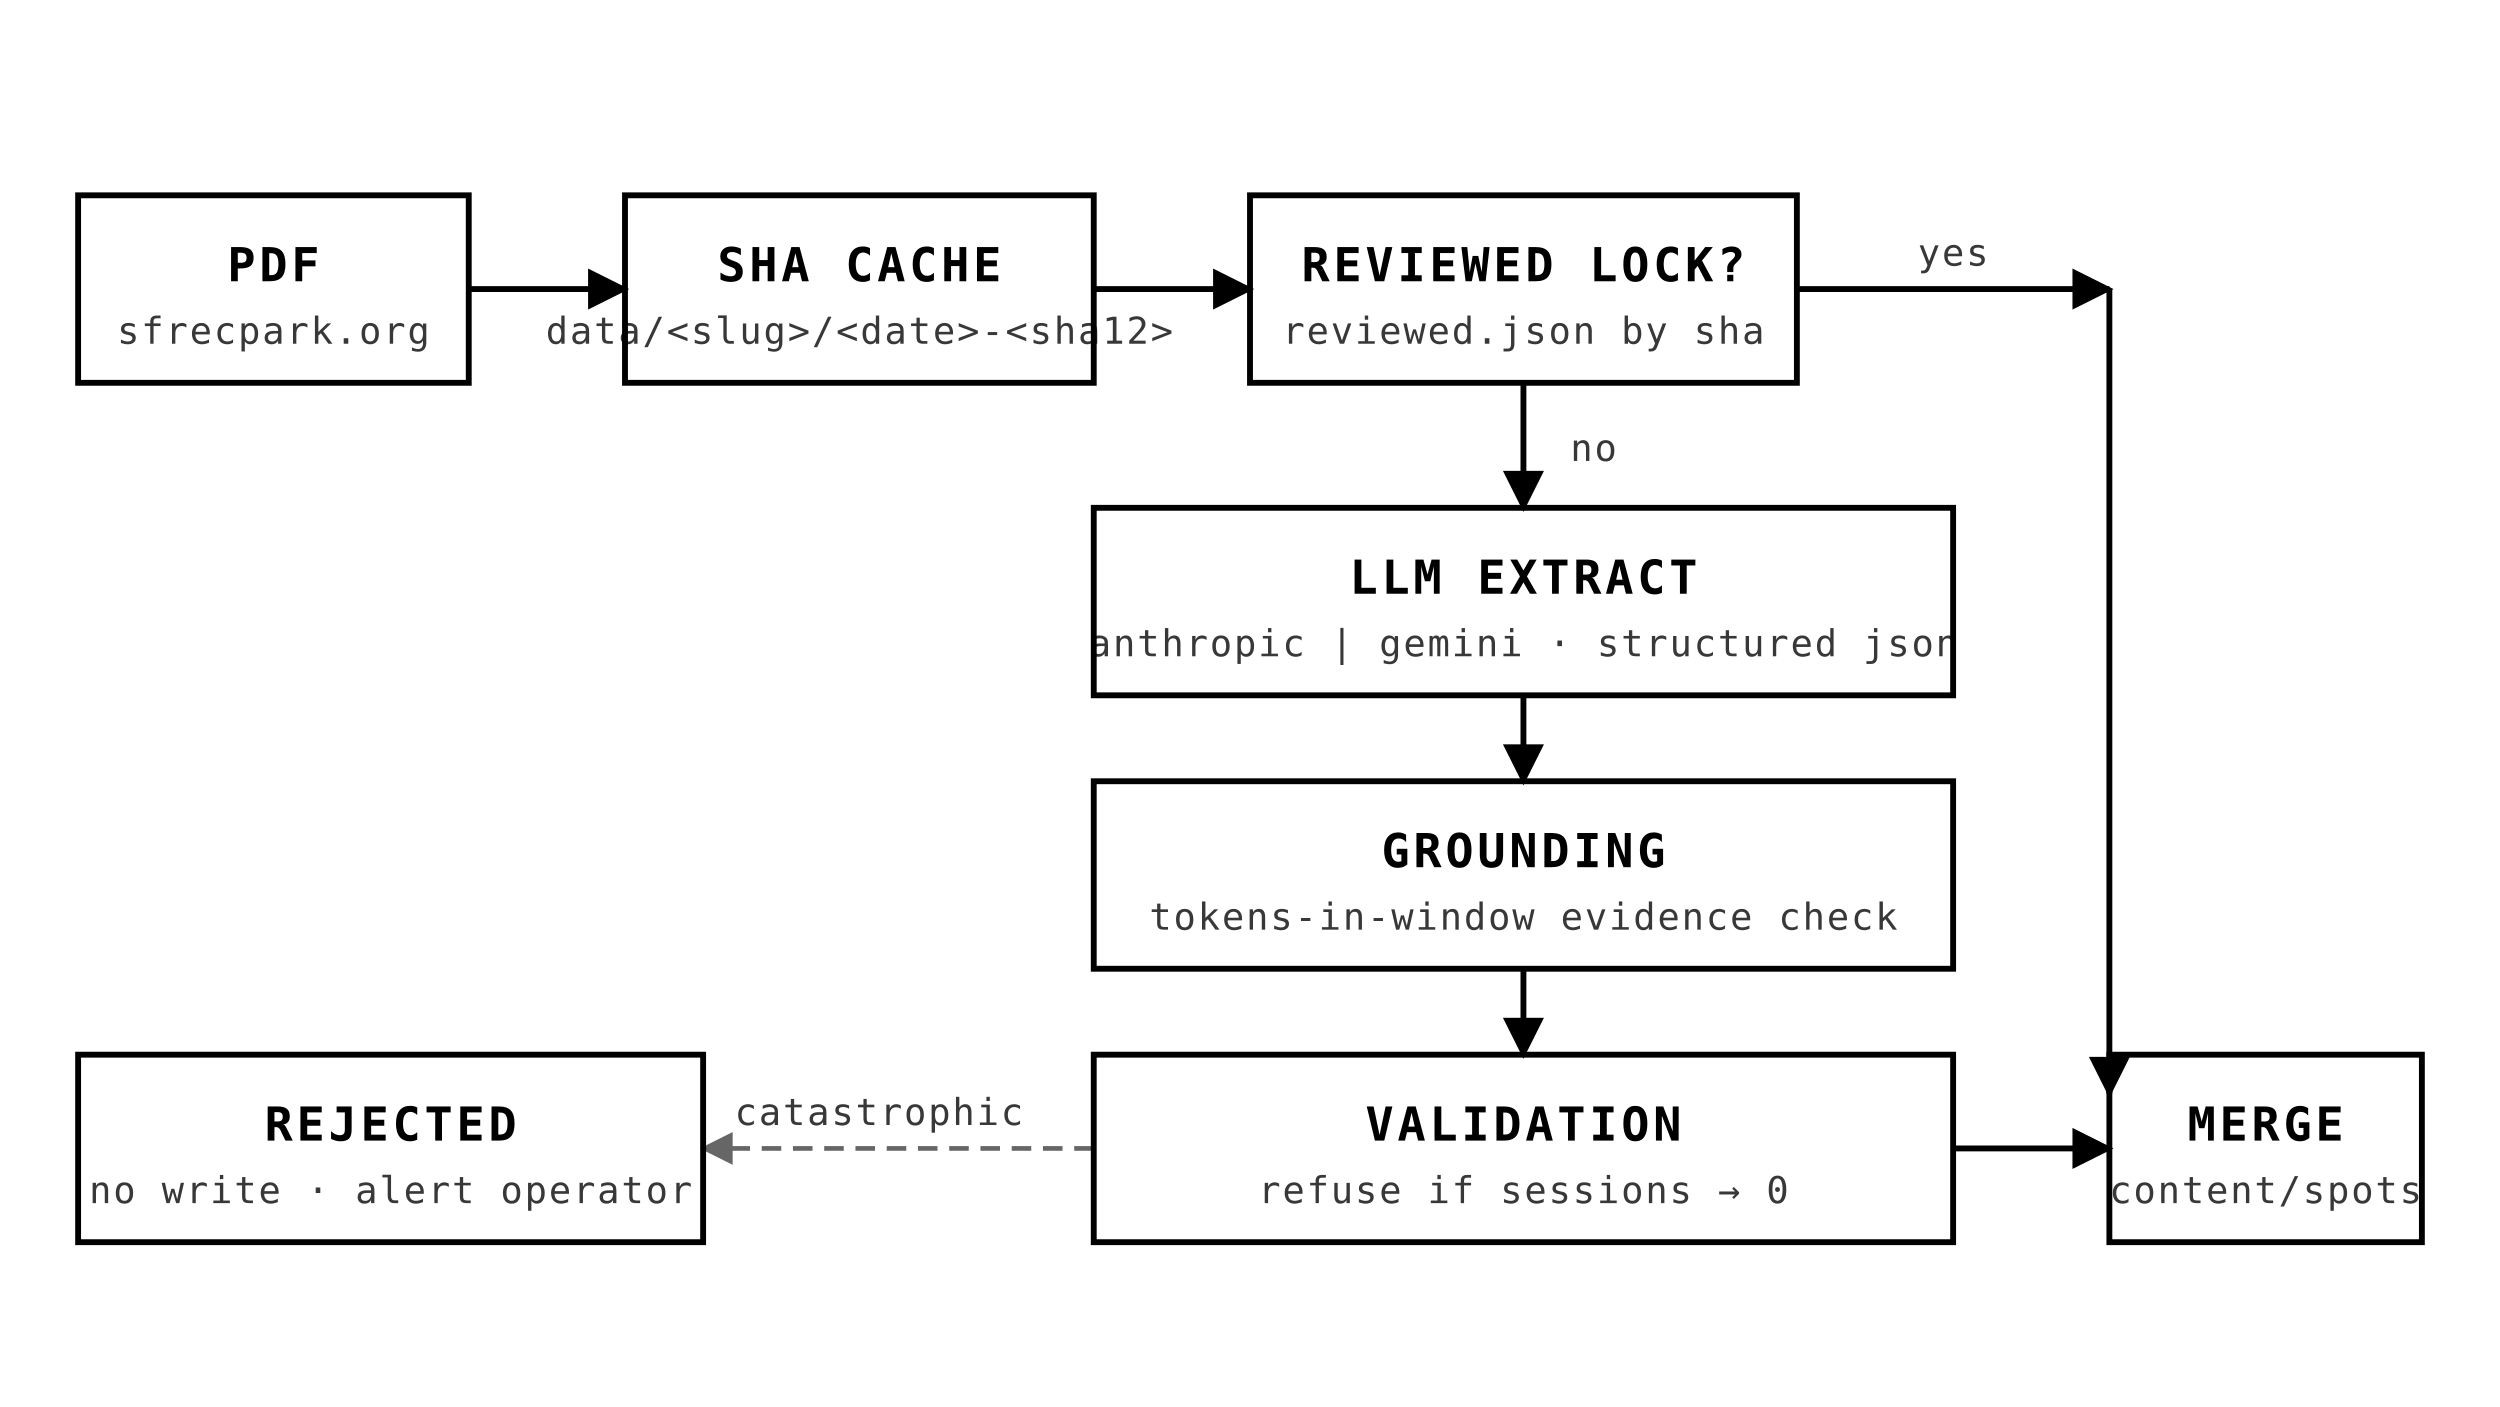
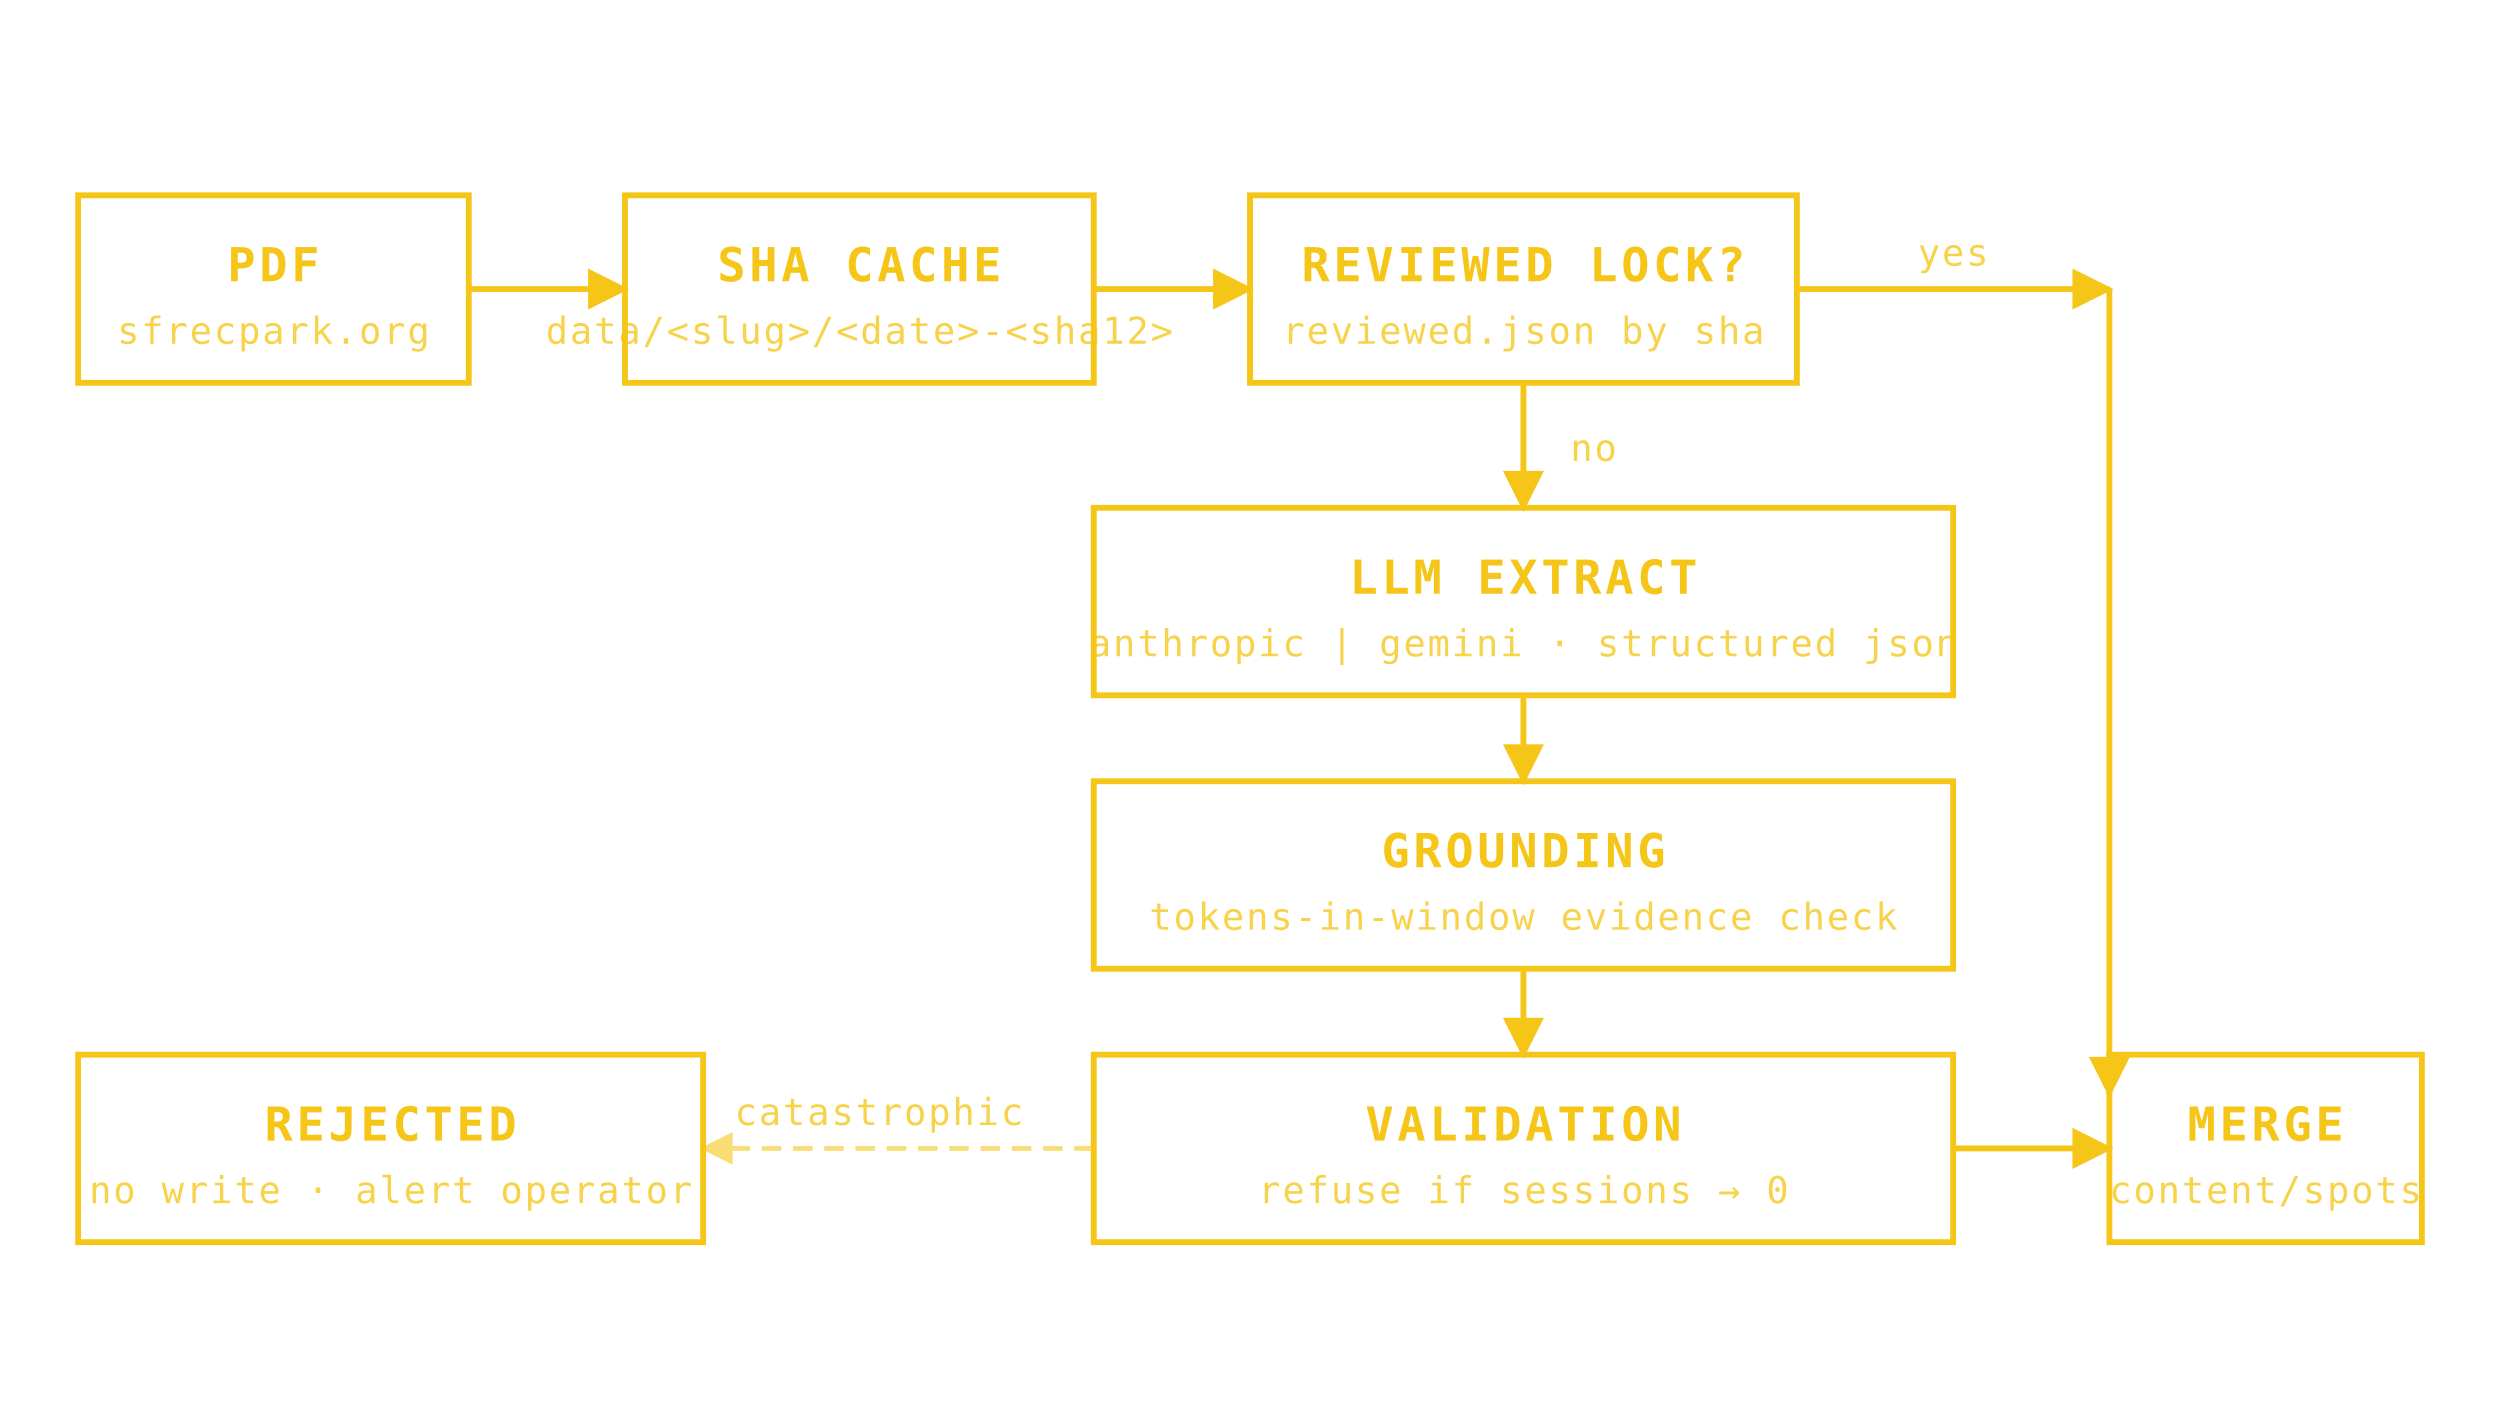
<svg xmlns="http://www.w3.org/2000/svg" viewBox="0 0 640 360" role="img" aria-labelledby="pdf-title pdf-desc">
  <style>
-     .b { fill: none; stroke: currentColor; stroke-width: 1.5; }
-     .t { fill: currentColor; font-family: ui-monospace, "Share Tech Mono", SFMono-Regular, Menlo, Consolas, monospace; font-size: 11px; letter-spacing: 0.05em; }
+     .b { fill: none; stroke: #f5c518; stroke-width: 1.5; }
+     .t { fill: #f5c518; font-family: ui-monospace, "Share Tech Mono", SFMono-Regular, Menlo, Consolas, monospace; font-size: 11px; letter-spacing: 0.05em; }
    .tl { font-size: 12px; font-weight: 700; letter-spacing: 0.08em; }
    .ts { font-size: 9.5px; opacity: 0.78; }
-     .a { fill: none; stroke: currentColor; stroke-width: 1.5; marker-end: url(#arr); }
-     .ax { fill: none; stroke: currentColor; stroke-width: 1.2; stroke-dasharray: 5 3; opacity: 0.6; marker-end: url(#arr); }
+     .a { fill: none; stroke: #f5c518; stroke-width: 1.5; marker-end: url(#arr); }
+     .ax { fill: none; stroke: #f5c518; stroke-width: 1.2; stroke-dasharray: 5 3; opacity: 0.6; marker-end: url(#arr); }
  </style>
  <defs>
    <marker id="arr" viewBox="0 0 10 10" refX="9" refY="5" markerWidth="7" markerHeight="7" orient="auto-start-reverse">
-       <path d="M0,0 L10,5 L0,10 z" fill="currentColor" />
+       <path d="M0,0 L10,5 L0,10 z" fill="#f5c518" />
    </marker>
  </defs>
  <rect class="b" x="20" y="50" width="100" height="48" />
  <text class="t tl" x="70" y="72" text-anchor="middle">PDF</text>
  <text class="t ts" x="70" y="88" text-anchor="middle">sfrecpark.org</text>
  <rect class="b" x="160" y="50" width="120" height="48" />
  <text class="t tl" x="220" y="72" text-anchor="middle">SHA CACHE</text>
  <text class="t ts" x="220" y="88" text-anchor="middle">data/&lt;slug&gt;/&lt;date&gt;-&lt;sha12&gt;</text>
  <line class="a" x1="120" y1="74" x2="160" y2="74" />
  <rect class="b" x="320" y="50" width="140" height="48" />
  <text class="t tl" x="390" y="72" text-anchor="middle">REVIEWED LOCK?</text>
  <text class="t ts" x="390" y="88" text-anchor="middle">reviewed.json by sha</text>
  <line class="a" x1="280" y1="74" x2="320" y2="74" />
  <line class="a" x1="460" y1="74" x2="540" y2="74" />
  <line class="a" x1="540" y1="74" x2="540" y2="280" />
  <text class="t ts" x="500" y="68" text-anchor="middle">yes</text>
  <line class="a" x1="390" y1="98" x2="390" y2="130" />
  <text class="t ts" x="402" y="118">no</text>
  <rect class="b" x="280" y="130" width="220" height="48" />
  <text class="t tl" x="390" y="152" text-anchor="middle">LLM EXTRACT</text>
  <text class="t ts" x="390" y="168" text-anchor="middle">anthropic | gemini · structured json</text>
  <rect class="b" x="280" y="200" width="220" height="48" />
  <text class="t tl" x="390" y="222" text-anchor="middle">GROUNDING</text>
  <text class="t ts" x="390" y="238" text-anchor="middle">tokens-in-window evidence check</text>
  <line class="a" x1="390" y1="178" x2="390" y2="200" />
  <rect class="b" x="280" y="270" width="220" height="48" />
  <text class="t tl" x="390" y="292" text-anchor="middle">VALIDATION</text>
  <text class="t ts" x="390" y="308" text-anchor="middle">refuse if sessions → 0</text>
  <line class="a" x1="390" y1="248" x2="390" y2="270" />
  <rect class="b" x="20" y="270" width="160" height="48" />
  <text class="t tl" x="100" y="292" text-anchor="middle">REJECTED</text>
  <text class="t ts" x="100" y="308" text-anchor="middle">no write · alert operator</text>
  <line class="ax" x1="280" y1="294" x2="180" y2="294" />
  <text class="t ts" x="225" y="288" text-anchor="middle">catastrophic</text>
  <rect class="b" x="540" y="270" width="80" height="48" />
  <text class="t tl" x="580" y="292" text-anchor="middle">MERGE</text>
  <text class="t ts" x="580" y="308" text-anchor="middle">content/spots</text>
  <line class="a" x1="500" y1="294" x2="540" y2="294" />
</svg>
